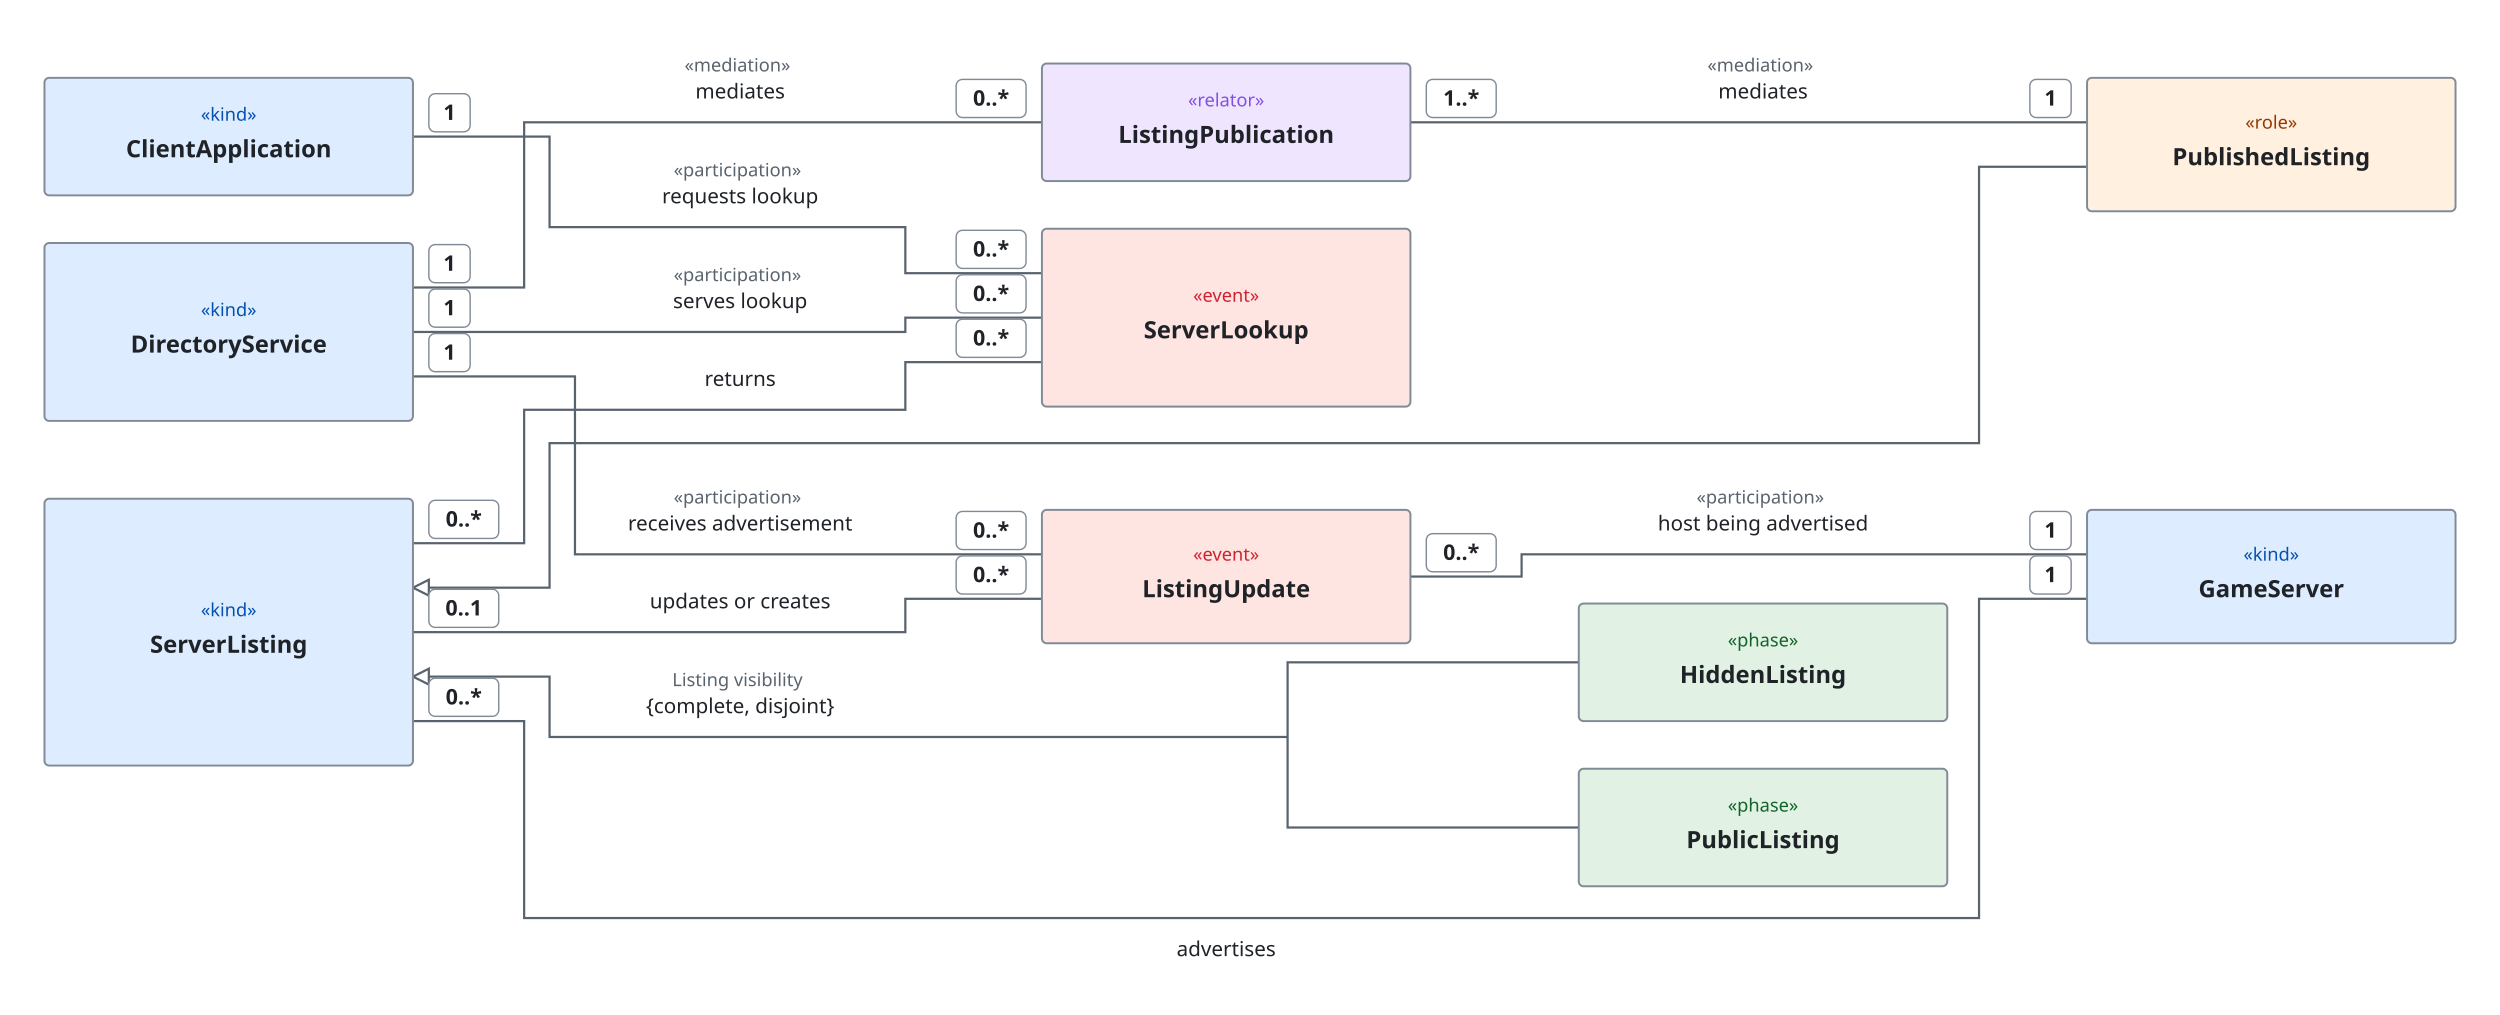
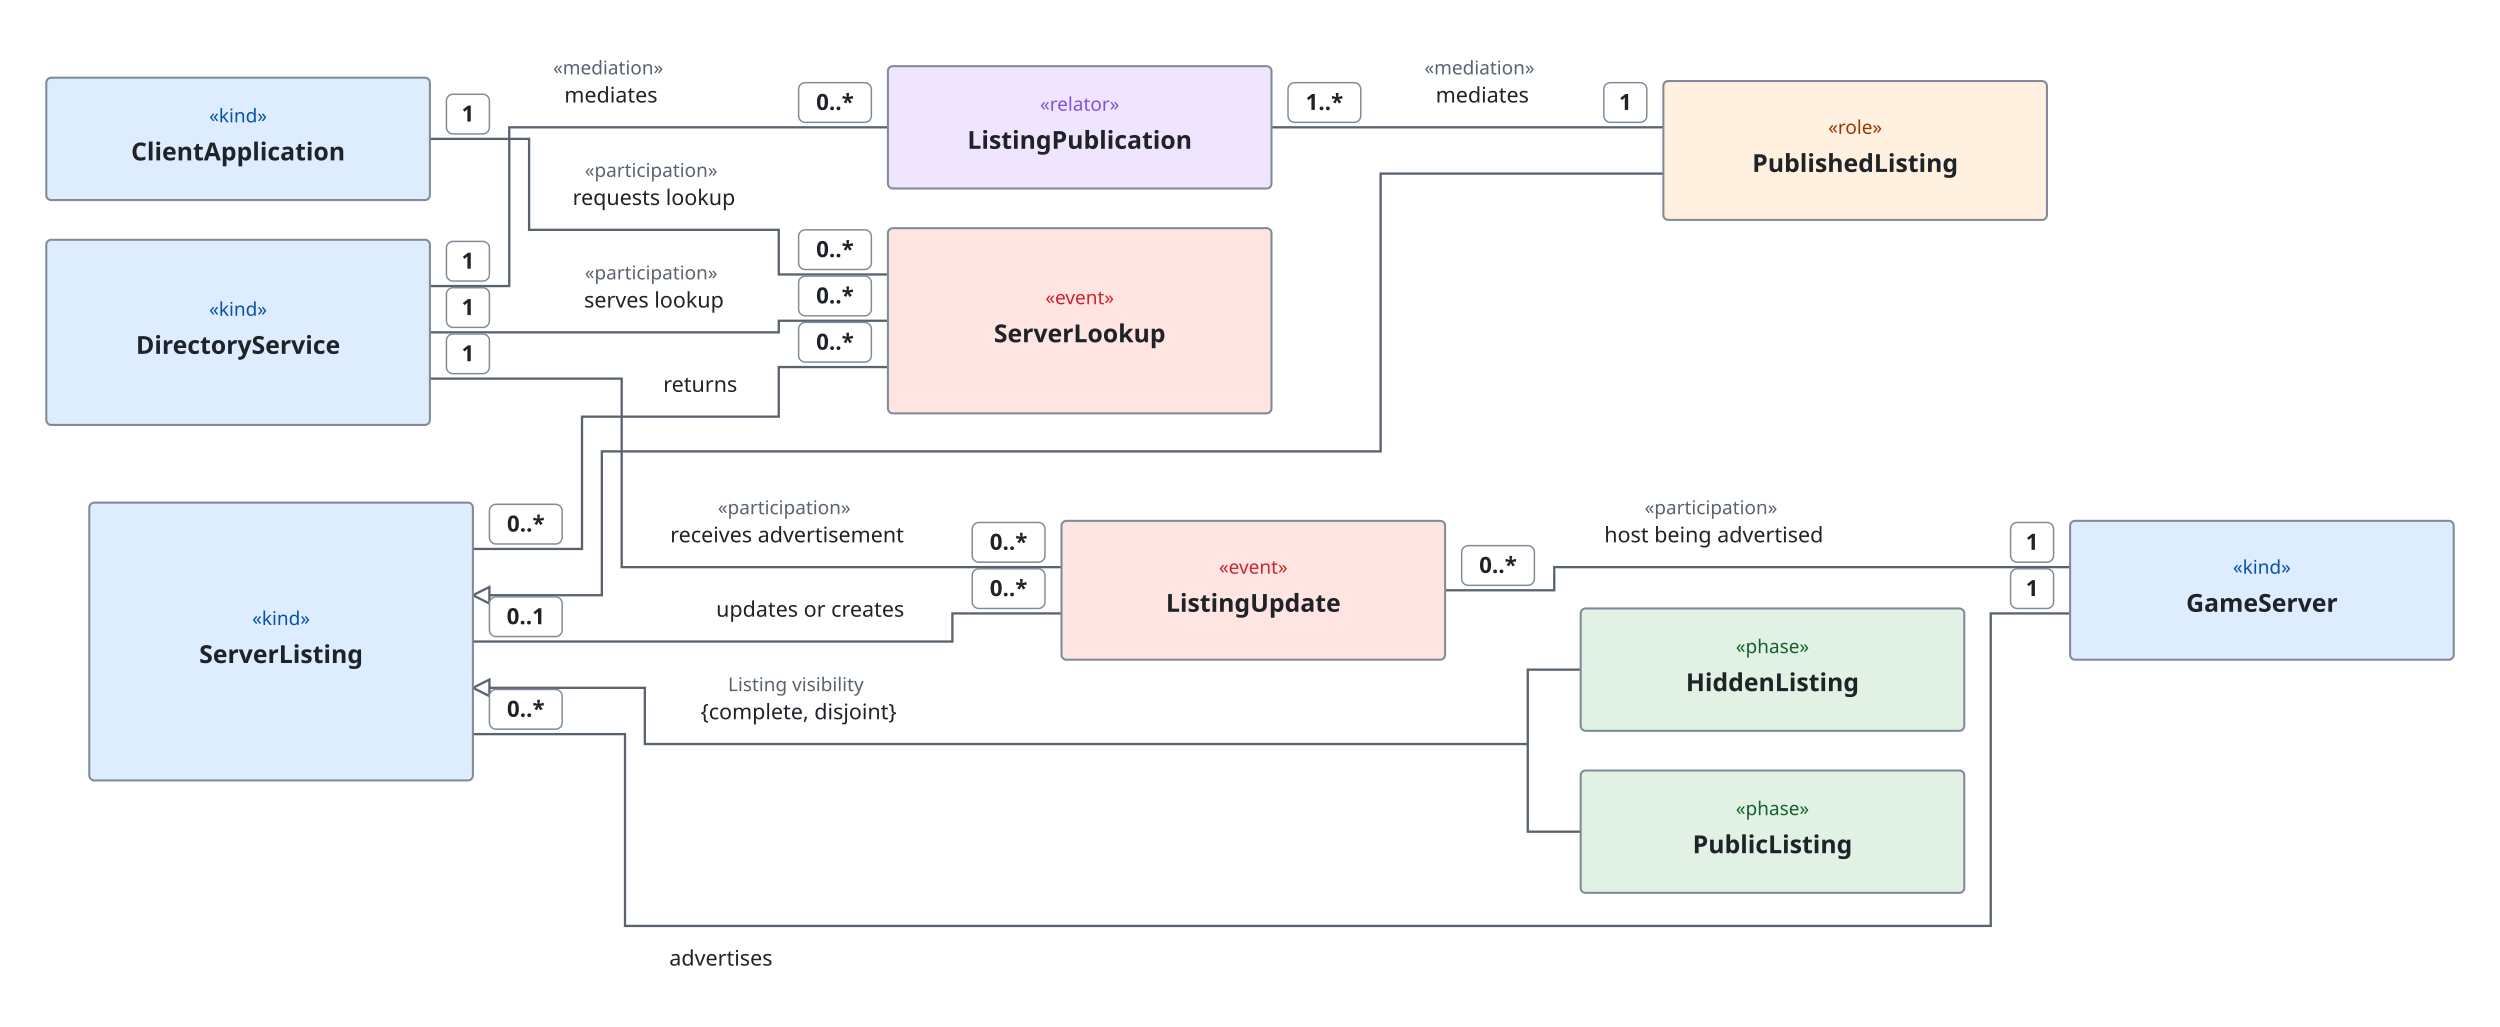
- <svg xmlns="http://www.w3.org/2000/svg" width="1574" height="639" viewBox="0 0 1574 639" role="img" aria-label="R5 server discovery and publication" style="font-family:-apple-system,BlinkMacSystemFont,Segoe UI,Noto Sans,Helvetica,Arial,sans-serif">
+ <svg xmlns="http://www.w3.org/2000/svg" width="1512" height="621" viewBox="0 0 1512 621" role="img" aria-label="R5 server discovery and publication" style="font-family:-apple-system,BlinkMacSystemFont,Segoe UI,Noto Sans,Helvetica,Arial,sans-serif">
  <defs>
    <marker id="inheritance-_R_0_-SHARED" markerWidth="15" markerHeight="12" refX="1" refY="6" orient="auto-start-reverse" markerUnits="userSpaceOnUse">
      <path d="M1 6 L7 1 L13 6 L7 11 Z" fill="var(--canvas,#ffffff)" stroke="var(--diagram-edge,#59636e)" stroke-width="1.4" />
    </marker>
    <marker id="inheritance-_R_0_-SHARED-active" markerWidth="15" markerHeight="12" refX="1" refY="6" orient="auto-start-reverse" markerUnits="userSpaceOnUse">
      <path d="M1 6 L7 1 L13 6 L7 11 Z" fill="var(--canvas,#ffffff)" stroke="var(--accent,#0969da)" stroke-width="1.4" />
    </marker>
    <marker id="inheritance-_R_0_-COMPOSITE" markerWidth="15" markerHeight="12" refX="1" refY="6" orient="auto-start-reverse" markerUnits="userSpaceOnUse">
      <path d="M1 6 L7 1 L13 6 L7 11 Z" fill="var(--diagram-edge,#59636e)" stroke="var(--diagram-edge,#59636e)" stroke-width="1.4" />
    </marker>
    <marker id="inheritance-_R_0_-COMPOSITE-active" markerWidth="15" markerHeight="12" refX="1" refY="6" orient="auto-start-reverse" markerUnits="userSpaceOnUse">
      <path d="M1 6 L7 1 L13 6 L7 11 Z" fill="var(--accent,#0969da)" stroke="var(--accent,#0969da)" stroke-width="1.4" />
    </marker>
    <marker id="inheritance-_R_0_" markerWidth="13" markerHeight="12" refX="11" refY="6" orient="auto" markerUnits="userSpaceOnUse">
      <path d="M1 1 L11 6 L1 11 Z" fill="var(--canvas,#ffffff)" stroke="var(--diagram-inheritance,#59636e)" stroke-width="1.4" />
    </marker>
    <marker id="inheritance-_R_0_-active" markerWidth="13" markerHeight="12" refX="11" refY="6" orient="auto" markerUnits="userSpaceOnUse">
      <path d="M1 1 L11 6 L1 11 Z" fill="var(--canvas,#ffffff)" stroke="var(--accent,#0969da)" stroke-width="1.4" />
    </marker>
  </defs>
  <g class="relation-routes">
    <g class="diagram-element edge relation-route generalization" data-edge="generalization-set-listing-visibility" data-element-kind="group" data-element-id="generalization-set-listing-visibility" data-target="class-ServerListing" aria-label="Listing visibility: HiddenListing, PublicListing inherit ServerListing; complete, disjoint">
      <g>
-         <path class="edge-path" d="M810.67 464 L346 464 L346 426 L260 426" fill="none" stroke="var(--diagram-inheritance,#59636e)" stroke-width="1.4" marker-end="url(#inheritance-_R_0_)" />
+         <path class="edge-path" d="M924 450 L390 450 L390 416 L286 416" fill="none" stroke="var(--diagram-inheritance,#59636e)" stroke-width="1.4" marker-end="url(#inheritance-_R_0_)" />
      </g>
    </g>
    <g class="diagram-element edge relation-route generalization" data-edge="generalization-PublishedListing-ServerListing" data-element-kind="edge" data-element-id="generalization-PublishedListing-ServerListing" data-source="class-PublishedListing" data-target="class-ServerListing" aria-label="PublishedListing inherits ServerListing">
      <g>
-         <path class="edge-path" d="M1314 105 L1246 105 L1246 279 L346 279 L346 370 L260 370" fill="none" stroke="var(--diagram-inheritance,#59636e)" stroke-width="1.4" marker-end="url(#inheritance-_R_0_)" />
+         <path class="edge-path" d="M1006 105 L835 105 L835 273 L364 273 L364 360 L286 360" fill="none" stroke="var(--diagram-inheritance,#59636e)" stroke-width="1.4" marker-end="url(#inheritance-_R_0_)" />
      </g>
    </g>
    <g class="diagram-element edge relation-route generalization" data-edge="generalization-HiddenListing-ServerListing" data-element-kind="edge" data-element-id="generalization-HiddenListing-ServerListing" data-source="class-HiddenListing" data-target="class-ServerListing" aria-label="HiddenListing inherits ServerListing">
      <g>
-         <path class="edge-path" d="M994 417 L810.67 417 L810.67 464" fill="none" stroke="var(--diagram-inheritance,#59636e)" stroke-width="1.4" />
+         <path class="edge-path" d="M956 405 L924 405 L924 450" fill="none" stroke="var(--diagram-inheritance,#59636e)" stroke-width="1.4" />
      </g>
    </g>
    <g class="diagram-element edge relation-route generalization" data-edge="generalization-PublicListing-ServerListing" data-element-kind="edge" data-element-id="generalization-PublicListing-ServerListing" data-source="class-PublicListing" data-target="class-ServerListing" aria-label="PublicListing inherits ServerListing">
      <g>
-         <path class="edge-path" d="M994 521 L810.67 521 L810.67 464" fill="none" stroke="var(--diagram-inheritance,#59636e)" stroke-width="1.4" />
+         <path class="edge-path" d="M956 503 L924 503 L924 450" fill="none" stroke="var(--diagram-inheritance,#59636e)" stroke-width="1.4" />
      </g>
    </g>
    <g class="diagram-element edge relation-route" data-edge="relation-backend-ListingPublication-DirectoryService-mediates" data-element-kind="edge" data-element-id="relation-backend-ListingPublication-DirectoryService-mediates" data-source="class-ListingPublication" data-target="class-DirectoryService" aria-label="mediates: ListingPublication (0..*), DirectoryService (1)">
      <g>
-         <path class="edge-path" d="M656 77 L330 77 L330 181 L260 181" fill="none" stroke="var(--diagram-edge,#59636e)" stroke-width="1.4" />
+         <path class="edge-path" d="M537 77 L308 77 L308 173 L260 173" fill="none" stroke="var(--diagram-edge,#59636e)" stroke-width="1.4" />
      </g>
    </g>
    <g class="diagram-element edge relation-route" data-edge="relation-backend-ListingPublication-PublishedListing-mediates" data-element-kind="edge" data-element-id="relation-backend-ListingPublication-PublishedListing-mediates" data-source="class-ListingPublication" data-target="class-PublishedListing" aria-label="mediates: ListingPublication (1..*), PublishedListing (1)">
      <g>
-         <path class="edge-path" d="M888 77 L1314 77" fill="none" stroke="var(--diagram-edge,#59636e)" stroke-width="1.4" />
+         <path class="edge-path" d="M769 77 L1006 77" fill="none" stroke="var(--diagram-edge,#59636e)" stroke-width="1.4" />
      </g>
    </g>
    <g class="diagram-element edge relation-route" data-edge="relation-backend-ServerListing-GameServer-advertises" data-element-kind="edge" data-element-id="relation-backend-ServerListing-GameServer-advertises" data-source="class-ServerListing" data-target="class-GameServer" aria-label="advertises: ServerListing (0..*), GameServer (1)">
      <g>
-         <path class="edge-path" d="M260 454 L330 454 L330 578 L1246 578 L1246 377 L1314 377" fill="none" stroke="var(--diagram-edge,#59636e)" stroke-width="1.4" />
+         <path class="edge-path" d="M286 444 L378 444 L378 560 L1204 560 L1204 371 L1252 371" fill="none" stroke="var(--diagram-edge,#59636e)" stroke-width="1.4" />
      </g>
    </g>
    <g class="diagram-element edge relation-route" data-edge="relation-backend-GameServer-ListingUpdate-host-being-advertised" data-element-kind="edge" data-element-id="relation-backend-GameServer-ListingUpdate-host-being-advertised" data-source="class-GameServer" data-target="class-ListingUpdate" aria-label="host being advertised: GameServer (1), ListingUpdate (0..*)">
      <g>
-         <path class="edge-path" d="M1314 349 L958 349 L958 363 L888 363" fill="none" stroke="var(--diagram-edge,#59636e)" stroke-width="1.4" />
+         <path class="edge-path" d="M1252 343 L940 343 L940 357 L874 357" fill="none" stroke="var(--diagram-edge,#59636e)" stroke-width="1.4" />
      </g>
    </g>
    <g class="diagram-element edge relation-route" data-edge="relation-backend-DirectoryService-ListingUpdate-receives-advertisement" data-element-kind="edge" data-element-id="relation-backend-DirectoryService-ListingUpdate-receives-advertisement" data-source="class-DirectoryService" data-target="class-ListingUpdate" aria-label="receives advertisement: DirectoryService (1), ListingUpdate (0..*)">
      <g>
-         <path class="edge-path" d="M260 237 L362 237 L362 349 L656 349" fill="none" stroke="var(--diagram-edge,#59636e)" stroke-width="1.4" />
+         <path class="edge-path" d="M260 229 L376 229 L376 343 L642 343" fill="none" stroke="var(--diagram-edge,#59636e)" stroke-width="1.4" />
      </g>
    </g>
    <g class="diagram-element edge relation-route" data-edge="relation-backend-ListingUpdate-ServerListing-updates-or-creates" data-element-kind="edge" data-element-id="relation-backend-ListingUpdate-ServerListing-updates-or-creates" data-source="class-ListingUpdate" data-target="class-ServerListing" aria-label="updates or creates: ListingUpdate (0..*), ServerListing (0..1)">
      <g>
-         <path class="edge-path" d="M656 377 L570 377 L570 398 L260 398" fill="none" stroke="var(--diagram-edge,#59636e)" stroke-width="1.4" />
+         <path class="edge-path" d="M642 371 L576 371 L576 388 L286 388" fill="none" stroke="var(--diagram-edge,#59636e)" stroke-width="1.4" />
      </g>
    </g>
    <g class="diagram-element edge relation-route" data-edge="relation-backend-ClientApplication-ServerLookup-requests-lookup" data-element-kind="edge" data-element-id="relation-backend-ClientApplication-ServerLookup-requests-lookup" data-source="class-ClientApplication" data-target="class-ServerLookup" aria-label="requests lookup: ClientApplication (1), ServerLookup (0..*)">
      <g>
-         <path class="edge-path" d="M260 86 L346 86 L346 143 L570 143 L570 172 L656 172" fill="none" stroke="var(--diagram-edge,#59636e)" stroke-width="1.4" />
+         <path class="edge-path" d="M260 84 L320 84 L320 139 L471 139 L471 166 L537 166" fill="none" stroke="var(--diagram-edge,#59636e)" stroke-width="1.4" />
      </g>
    </g>
    <g class="diagram-element edge relation-route" data-edge="relation-backend-DirectoryService-ServerLookup-serves-lookup" data-element-kind="edge" data-element-id="relation-backend-DirectoryService-ServerLookup-serves-lookup" data-source="class-DirectoryService" data-target="class-ServerLookup" aria-label="serves lookup: DirectoryService (1), ServerLookup (0..*)">
      <g>
-         <path class="edge-path" d="M260 209 L570 209 L570 200 L656 200" fill="none" stroke="var(--diagram-edge,#59636e)" stroke-width="1.4" />
+         <path class="edge-path" d="M260 201 L471 201 L471 194 L537 194" fill="none" stroke="var(--diagram-edge,#59636e)" stroke-width="1.4" />
      </g>
    </g>
    <g class="diagram-element edge relation-route" data-edge="relation-backend-ServerLookup-ServerListing-returns" data-element-kind="edge" data-element-id="relation-backend-ServerLookup-ServerListing-returns" data-source="class-ServerLookup" data-target="class-ServerListing" aria-label="returns: ServerLookup (0..*), ServerListing (0..*)">
      <g>
-         <path class="edge-path" d="M656 228 L570 228 L570 258 L330 258 L330 342 L260 342" fill="none" stroke="var(--diagram-edge,#59636e)" stroke-width="1.4" />
+         <path class="edge-path" d="M537 222 L471 222 L471 252 L352 252 L352 332 L286 332" fill="none" stroke="var(--diagram-edge,#59636e)" stroke-width="1.4" />
      </g>
    </g>
  </g>
  <g class="relation-label-layer">
    <g class="diagram-element edge relation-labels" data-edge="generalization-set-listing-visibility" data-element-kind="group" data-element-id="generalization-set-listing-visibility" aria-hidden="true">
-       <g class="edge-label" transform="translate(389 415)">
+       <g class="edge-label" transform="translate(406 401)">
        <rect width="154" height="42" rx="3" fill="var(--canvas,#ffffff)" />
        <text x="77" text-anchor="middle" fill="var(--diagram-label,#1f2328)" font-size="13">
          <tspan x="77" y="17" font-size="11.5" fill="var(--diagram-muted,#59636e)">Listing visibility</tspan>
          <tspan x="77" y="34">{complete, disjoint}</tspan>
        </text>
      </g>
    </g>
    <g class="diagram-element edge relation-labels" data-edge="generalization-PublishedListing-ServerListing" data-element-kind="edge" data-element-id="generalization-PublishedListing-ServerListing" aria-hidden="true" />
    <g class="diagram-element edge relation-labels" data-edge="generalization-HiddenListing-ServerListing" data-element-kind="edge" data-element-id="generalization-HiddenListing-ServerListing" aria-hidden="true" />
    <g class="diagram-element edge relation-labels" data-edge="generalization-PublicListing-ServerListing" data-element-kind="edge" data-element-id="generalization-PublicListing-ServerListing" aria-hidden="true" />
    <g class="diagram-element edge relation-labels" data-edge="relation-backend-ListingPublication-DirectoryService-mediates" data-element-kind="edge" data-element-id="relation-backend-ListingPublication-DirectoryService-mediates" aria-hidden="true">
-       <g class="edge-label" transform="translate(420.5 28)">
+       <g class="edge-label" transform="translate(324 28)">
        <rect width="91" height="42" rx="3" fill="var(--canvas,#ffffff)" />
        <text x="45.5" text-anchor="middle" fill="var(--diagram-label,#1f2328)" font-size="13">
          <tspan x="45.5" y="17" font-size="11.5" fill="var(--diagram-muted,#59636e)">«mediation»</tspan>
          <tspan x="45.5" y="34">mediates</tspan>
        </text>
      </g>
-       <g class="edge-label" transform="translate(602 50)">
+       <g class="edge-label" transform="translate(483 50)">
        <g class="multiplicity" data-end="source" data-node-id="class-ListingPublication">
          <rect width="44" height="24" rx="4" fill="var(--canvas,#ffffff)" stroke="var(--diagram-border,#818b98)" stroke-width="0.9" />
          <text x="22" y="16.5" text-anchor="middle" fill="var(--text,#1f2328)" font-size="13.5" font-weight="650">0..*</text>
        </g>
      </g>
-       <g class="edge-label" transform="translate(270 154)">
+       <g class="edge-label" transform="translate(270 146)">
        <g class="multiplicity" data-end="target" data-node-id="class-DirectoryService">
          <rect width="26" height="24" rx="4" fill="var(--canvas,#ffffff)" stroke="var(--diagram-border,#818b98)" stroke-width="0.9" />
          <text x="13" y="16.5" text-anchor="middle" fill="var(--text,#1f2328)" font-size="13.5" font-weight="650">1</text>
        </g>
      </g>
    </g>
    <g class="diagram-element edge relation-labels" data-edge="relation-backend-ListingPublication-PublishedListing-mediates" data-element-kind="edge" data-element-id="relation-backend-ListingPublication-PublishedListing-mediates" aria-hidden="true">
-       <g class="edge-label" transform="translate(1064.5 28)">
+       <g class="edge-label" transform="translate(851 28)">
        <rect width="91" height="42" rx="3" fill="var(--canvas,#ffffff)" />
        <text x="45.5" text-anchor="middle" fill="var(--diagram-label,#1f2328)" font-size="13">
          <tspan x="45.5" y="17" font-size="11.5" fill="var(--diagram-muted,#59636e)">«mediation»</tspan>
          <tspan x="45.5" y="34">mediates</tspan>
        </text>
      </g>
-       <g class="edge-label" transform="translate(898 50)">
+       <g class="edge-label" transform="translate(779 50)">
        <g class="multiplicity" data-end="source" data-node-id="class-ListingPublication">
          <rect width="44" height="24" rx="4" fill="var(--canvas,#ffffff)" stroke="var(--diagram-border,#818b98)" stroke-width="0.9" />
          <text x="22" y="16.5" text-anchor="middle" fill="var(--text,#1f2328)" font-size="13.5" font-weight="650">1..*</text>
        </g>
      </g>
-       <g class="edge-label" transform="translate(1278 50)">
+       <g class="edge-label" transform="translate(970 50)">
        <g class="multiplicity" data-end="target" data-node-id="class-PublishedListing">
          <rect width="26" height="24" rx="4" fill="var(--canvas,#ffffff)" stroke="var(--diagram-border,#818b98)" stroke-width="0.9" />
          <text x="13" y="16.5" text-anchor="middle" fill="var(--text,#1f2328)" font-size="13.5" font-weight="650">1</text>
        </g>
      </g>
    </g>
    <g class="diagram-element edge relation-labels" data-edge="relation-backend-ServerListing-GameServer-advertises" data-element-kind="edge" data-element-id="relation-backend-ServerListing-GameServer-advertises" aria-hidden="true">
-       <g class="edge-label" transform="translate(730 585)">
+       <g class="edge-label" transform="translate(394 567)">
        <rect width="84" height="25" rx="3" fill="var(--canvas,#ffffff)" />
        <text x="42" text-anchor="middle" fill="var(--diagram-label,#1f2328)" font-size="13">
          <tspan x="42" y="17">advertises</tspan>
        </text>
      </g>
-       <g class="edge-label" transform="translate(270 427)">
+       <g class="edge-label" transform="translate(296 417)">
        <g class="multiplicity" data-end="source" data-node-id="class-ServerListing">
          <rect width="44" height="24" rx="4" fill="var(--canvas,#ffffff)" stroke="var(--diagram-border,#818b98)" stroke-width="0.9" />
          <text x="22" y="16.5" text-anchor="middle" fill="var(--text,#1f2328)" font-size="13.5" font-weight="650">0..*</text>
        </g>
      </g>
-       <g class="edge-label" transform="translate(1278 350)">
+       <g class="edge-label" transform="translate(1216 344)">
        <g class="multiplicity" data-end="target" data-node-id="class-GameServer">
          <rect width="26" height="24" rx="4" fill="var(--canvas,#ffffff)" stroke="var(--diagram-border,#818b98)" stroke-width="0.9" />
          <text x="13" y="16.5" text-anchor="middle" fill="var(--text,#1f2328)" font-size="13.5" font-weight="650">1</text>
        </g>
      </g>
    </g>
    <g class="diagram-element edge relation-labels" data-edge="relation-backend-GameServer-ListingUpdate-host-being-advertised" data-element-kind="edge" data-element-id="relation-backend-GameServer-ListingUpdate-host-being-advertised" aria-hidden="true">
-       <g class="edge-label" transform="translate(1029.5 300)">
+       <g class="edge-label" transform="translate(956 294)">
        <rect width="161" height="42" rx="3" fill="var(--canvas,#ffffff)" />
        <text x="80.5" text-anchor="middle" fill="var(--diagram-label,#1f2328)" font-size="13">
          <tspan x="80.5" y="17" font-size="11.5" fill="var(--diagram-muted,#59636e)">«participation»</tspan>
          <tspan x="80.5" y="34">host being advertised</tspan>
        </text>
      </g>
-       <g class="edge-label" transform="translate(1278 322)">
+       <g class="edge-label" transform="translate(1216 316)">
        <g class="multiplicity" data-end="source" data-node-id="class-GameServer">
          <rect width="26" height="24" rx="4" fill="var(--canvas,#ffffff)" stroke="var(--diagram-border,#818b98)" stroke-width="0.9" />
          <text x="13" y="16.5" text-anchor="middle" fill="var(--text,#1f2328)" font-size="13.5" font-weight="650">1</text>
        </g>
      </g>
-       <g class="edge-label" transform="translate(898 336)">
+       <g class="edge-label" transform="translate(884 330)">
        <g class="multiplicity" data-end="target" data-node-id="class-ListingUpdate">
          <rect width="44" height="24" rx="4" fill="var(--canvas,#ffffff)" stroke="var(--diagram-border,#818b98)" stroke-width="0.9" />
          <text x="22" y="16.5" text-anchor="middle" fill="var(--text,#1f2328)" font-size="13.5" font-weight="650">0..*</text>
        </g>
      </g>
    </g>
    <g class="diagram-element edge relation-labels" data-edge="relation-backend-DirectoryService-ListingUpdate-receives-advertisement" data-element-kind="edge" data-element-id="relation-backend-DirectoryService-ListingUpdate-receives-advertisement" aria-hidden="true">
-       <g class="edge-label" transform="translate(382 300)">
+       <g class="edge-label" transform="translate(392 294)">
        <rect width="168" height="42" rx="3" fill="var(--canvas,#ffffff)" />
        <text x="84" text-anchor="middle" fill="var(--diagram-label,#1f2328)" font-size="13">
          <tspan x="84" y="17" font-size="11.5" fill="var(--diagram-muted,#59636e)">«participation»</tspan>
          <tspan x="84" y="34">receives advertisement</tspan>
        </text>
      </g>
-       <g class="edge-label" transform="translate(270 210)">
+       <g class="edge-label" transform="translate(270 202)">
        <g class="multiplicity" data-end="source" data-node-id="class-DirectoryService">
          <rect width="26" height="24" rx="4" fill="var(--canvas,#ffffff)" stroke="var(--diagram-border,#818b98)" stroke-width="0.9" />
          <text x="13" y="16.5" text-anchor="middle" fill="var(--text,#1f2328)" font-size="13.5" font-weight="650">1</text>
        </g>
      </g>
-       <g class="edge-label" transform="translate(602 322)">
+       <g class="edge-label" transform="translate(588 316)">
        <g class="multiplicity" data-end="target" data-node-id="class-ListingUpdate">
          <rect width="44" height="24" rx="4" fill="var(--canvas,#ffffff)" stroke="var(--diagram-border,#818b98)" stroke-width="0.9" />
          <text x="22" y="16.5" text-anchor="middle" fill="var(--text,#1f2328)" font-size="13.5" font-weight="650">0..*</text>
        </g>
      </g>
    </g>
    <g class="diagram-element edge relation-labels" data-edge="relation-backend-ListingUpdate-ServerListing-updates-or-creates" data-element-kind="edge" data-element-id="relation-backend-ListingUpdate-ServerListing-updates-or-creates" aria-hidden="true">
-       <g class="edge-label" transform="translate(396 366)">
+       <g class="edge-label" transform="translate(420 356)">
        <rect width="140" height="25" rx="3" fill="var(--canvas,#ffffff)" />
        <text x="70" text-anchor="middle" fill="var(--diagram-label,#1f2328)" font-size="13">
          <tspan x="70" y="17">updates or creates</tspan>
        </text>
      </g>
-       <g class="edge-label" transform="translate(602 350)">
+       <g class="edge-label" transform="translate(588 344)">
        <g class="multiplicity" data-end="source" data-node-id="class-ListingUpdate">
          <rect width="44" height="24" rx="4" fill="var(--canvas,#ffffff)" stroke="var(--diagram-border,#818b98)" stroke-width="0.9" />
          <text x="22" y="16.5" text-anchor="middle" fill="var(--text,#1f2328)" font-size="13.5" font-weight="650">0..*</text>
        </g>
      </g>
-       <g class="edge-label" transform="translate(270 371)">
+       <g class="edge-label" transform="translate(296 361)">
        <g class="multiplicity" data-end="target" data-node-id="class-ServerListing">
          <rect width="44" height="24" rx="4" fill="var(--canvas,#ffffff)" stroke="var(--diagram-border,#818b98)" stroke-width="0.9" />
          <text x="22" y="16.5" text-anchor="middle" fill="var(--text,#1f2328)" font-size="13.5" font-weight="650">0..1</text>
        </g>
      </g>
    </g>
    <g class="diagram-element edge relation-labels" data-edge="relation-backend-ClientApplication-ServerLookup-requests-lookup" data-element-kind="edge" data-element-id="relation-backend-ClientApplication-ServerLookup-requests-lookup" aria-hidden="true">
-       <g class="edge-label" transform="translate(406.5 94)">
+       <g class="edge-label" transform="translate(336 90)">
        <rect width="119" height="42" rx="3" fill="var(--canvas,#ffffff)" />
        <text x="59.5" text-anchor="middle" fill="var(--diagram-label,#1f2328)" font-size="13">
          <tspan x="59.5" y="17" font-size="11.5" fill="var(--diagram-muted,#59636e)">«participation»</tspan>
          <tspan x="59.5" y="34">requests lookup</tspan>
        </text>
      </g>
-       <g class="edge-label" transform="translate(270 59)">
+       <g class="edge-label" transform="translate(270 57)">
        <g class="multiplicity" data-end="source" data-node-id="class-ClientApplication">
          <rect width="26" height="24" rx="4" fill="var(--canvas,#ffffff)" stroke="var(--diagram-border,#818b98)" stroke-width="0.9" />
          <text x="13" y="16.5" text-anchor="middle" fill="var(--text,#1f2328)" font-size="13.5" font-weight="650">1</text>
        </g>
      </g>
-       <g class="edge-label" transform="translate(602 145)">
+       <g class="edge-label" transform="translate(483 139)">
        <g class="multiplicity" data-end="target" data-node-id="class-ServerLookup">
          <rect width="44" height="24" rx="4" fill="var(--canvas,#ffffff)" stroke="var(--diagram-border,#818b98)" stroke-width="0.9" />
          <text x="22" y="16.5" text-anchor="middle" fill="var(--text,#1f2328)" font-size="13.5" font-weight="650">0..*</text>
        </g>
      </g>
    </g>
    <g class="diagram-element edge relation-labels" data-edge="relation-backend-DirectoryService-ServerLookup-serves-lookup" data-element-kind="edge" data-element-id="relation-backend-DirectoryService-ServerLookup-serves-lookup" aria-hidden="true">
-       <g class="edge-label" transform="translate(406.5 160)">
+       <g class="edge-label" transform="translate(336 152)">
        <rect width="119" height="42" rx="3" fill="var(--canvas,#ffffff)" />
        <text x="59.5" text-anchor="middle" fill="var(--diagram-label,#1f2328)" font-size="13">
          <tspan x="59.5" y="17" font-size="11.5" fill="var(--diagram-muted,#59636e)">«participation»</tspan>
          <tspan x="59.5" y="34">serves lookup</tspan>
        </text>
      </g>
-       <g class="edge-label" transform="translate(270 182)">
+       <g class="edge-label" transform="translate(270 174)">
        <g class="multiplicity" data-end="source" data-node-id="class-DirectoryService">
          <rect width="26" height="24" rx="4" fill="var(--canvas,#ffffff)" stroke="var(--diagram-border,#818b98)" stroke-width="0.9" />
          <text x="13" y="16.5" text-anchor="middle" fill="var(--text,#1f2328)" font-size="13.5" font-weight="650">1</text>
        </g>
      </g>
-       <g class="edge-label" transform="translate(602 173)">
+       <g class="edge-label" transform="translate(483 167)">
        <g class="multiplicity" data-end="target" data-node-id="class-ServerLookup">
          <rect width="44" height="24" rx="4" fill="var(--canvas,#ffffff)" stroke="var(--diagram-border,#818b98)" stroke-width="0.9" />
          <text x="22" y="16.5" text-anchor="middle" fill="var(--text,#1f2328)" font-size="13.5" font-weight="650">0..*</text>
        </g>
      </g>
    </g>
    <g class="diagram-element edge relation-labels" data-edge="relation-backend-ServerLookup-ServerListing-returns" data-element-kind="edge" data-element-id="relation-backend-ServerLookup-ServerListing-returns" aria-hidden="true">
-       <g class="edge-label" transform="translate(434.5 226)">
+       <g class="edge-label" transform="translate(392 220)">
        <rect width="63" height="25" rx="3" fill="var(--canvas,#ffffff)" />
        <text x="31.5" text-anchor="middle" fill="var(--diagram-label,#1f2328)" font-size="13">
          <tspan x="31.5" y="17">returns</tspan>
        </text>
      </g>
-       <g class="edge-label" transform="translate(602 201)">
+       <g class="edge-label" transform="translate(483 195)">
        <g class="multiplicity" data-end="source" data-node-id="class-ServerLookup">
          <rect width="44" height="24" rx="4" fill="var(--canvas,#ffffff)" stroke="var(--diagram-border,#818b98)" stroke-width="0.9" />
          <text x="22" y="16.5" text-anchor="middle" fill="var(--text,#1f2328)" font-size="13.5" font-weight="650">0..*</text>
        </g>
      </g>
-       <g class="edge-label" transform="translate(270 315)">
+       <g class="edge-label" transform="translate(296 305)">
        <g class="multiplicity" data-end="target" data-node-id="class-ServerListing">
          <rect width="44" height="24" rx="4" fill="var(--canvas,#ffffff)" stroke="var(--diagram-border,#818b98)" stroke-width="0.9" />
          <text x="22" y="16.5" text-anchor="middle" fill="var(--text,#1f2328)" font-size="13.5" font-weight="650">0..*</text>
        </g>
      </g>
    </g>
  </g>
  <g class="node-layer">
-     <g id="node-class-GameServer" class="diagram-element node" data-name="GameServer" data-node-id="class-GameServer" data-element-kind="node" data-element-id="class-GameServer" aria-label="GameServer" transform="translate(1314 321)">
+     <g id="node-class-GameServer" class="diagram-element node" data-name="GameServer" data-node-id="class-GameServer" data-element-kind="node" data-element-id="class-GameServer" aria-label="GameServer" transform="translate(1252 315)">
      <rect class="node-box" width="232" height="84" rx="3" fill="var(--node-kind,#ddedff)" stroke="var(--diagram-border,#818b98)" stroke-width="1.25" vector-effect="non-scaling-stroke" />
      <text x="116" y="32" text-anchor="middle" fill="var(--type-kind,#0550ae)" font-size="11.5">«kind»</text>
      <text x="116" y="55" text-anchor="middle" fill="var(--text,#1f2328)" font-size="15" font-weight="600">GameServer</text>
    </g>
-     <g id="node-class-ClientApplication" class="diagram-element node" data-name="ClientApplication" data-node-id="class-ClientApplication" data-element-kind="node" data-element-id="class-ClientApplication" aria-label="ClientApplication" transform="translate(28 49)">
+     <g id="node-class-ClientApplication" class="diagram-element node" data-name="ClientApplication" data-node-id="class-ClientApplication" data-element-kind="node" data-element-id="class-ClientApplication" aria-label="ClientApplication" transform="translate(28 47)">
      <rect class="node-box" width="232" height="74" rx="3" fill="var(--node-kind,#ddedff)" stroke="var(--diagram-border,#818b98)" stroke-width="1.25" vector-effect="non-scaling-stroke" />
      <text x="116" y="27" text-anchor="middle" fill="var(--type-kind,#0550ae)" font-size="11.5">«kind»</text>
      <text x="116" y="50" text-anchor="middle" fill="var(--text,#1f2328)" font-size="15" font-weight="600">ClientApplication</text>
    </g>
-     <g id="node-class-DirectoryService" class="diagram-element node" data-name="DirectoryService" data-node-id="class-DirectoryService" data-element-kind="node" data-element-id="class-DirectoryService" aria-label="DirectoryService" transform="translate(28 153)">
+     <g id="node-class-DirectoryService" class="diagram-element node" data-name="DirectoryService" data-node-id="class-DirectoryService" data-element-kind="node" data-element-id="class-DirectoryService" aria-label="DirectoryService" transform="translate(28 145)">
      <rect class="node-box" width="232" height="112" rx="3" fill="var(--node-kind,#ddedff)" stroke="var(--diagram-border,#818b98)" stroke-width="1.25" vector-effect="non-scaling-stroke" />
      <text x="116" y="46" text-anchor="middle" fill="var(--type-kind,#0550ae)" font-size="11.5">«kind»</text>
      <text x="116" y="69" text-anchor="middle" fill="var(--text,#1f2328)" font-size="15" font-weight="600">DirectoryService</text>
    </g>
-     <g id="node-class-ServerListing" class="diagram-element node" data-name="ServerListing" data-node-id="class-ServerListing" data-element-kind="node" data-element-id="class-ServerListing" aria-label="ServerListing" transform="translate(28 314)">
+     <g id="node-class-ServerListing" class="diagram-element node" data-name="ServerListing" data-node-id="class-ServerListing" data-element-kind="node" data-element-id="class-ServerListing" aria-label="ServerListing" transform="translate(54 304)">
      <rect class="node-box" width="232" height="168" rx="3" fill="var(--node-kind,#ddedff)" stroke="var(--diagram-border,#818b98)" stroke-width="1.25" vector-effect="non-scaling-stroke" />
      <text x="116" y="74" text-anchor="middle" fill="var(--type-kind,#0550ae)" font-size="11.5">«kind»</text>
      <text x="116" y="97" text-anchor="middle" fill="var(--text,#1f2328)" font-size="15" font-weight="600">ServerListing</text>
    </g>
-     <g id="node-class-PublishedListing" class="diagram-element node" data-name="PublishedListing" data-node-id="class-PublishedListing" data-element-kind="node" data-element-id="class-PublishedListing" aria-label="PublishedListing" transform="translate(1314 49)">
+     <g id="node-class-PublishedListing" class="diagram-element node" data-name="PublishedListing" data-node-id="class-PublishedListing" data-element-kind="node" data-element-id="class-PublishedListing" aria-label="PublishedListing" transform="translate(1006 49)">
      <rect class="node-box" width="232" height="84" rx="3" fill="var(--node-role,#fff0df)" stroke="var(--diagram-border,#818b98)" stroke-width="1.25" vector-effect="non-scaling-stroke" />
      <text x="116" y="32" text-anchor="middle" fill="var(--type-role,#953800)" font-size="11.5">«role»</text>
      <text x="116" y="55" text-anchor="middle" fill="var(--text,#1f2328)" font-size="15" font-weight="600">PublishedListing</text>
    </g>
-     <g id="node-class-ListingPublication" class="diagram-element node" data-name="ListingPublication" data-node-id="class-ListingPublication" data-element-kind="node" data-element-id="class-ListingPublication" aria-label="ListingPublication" transform="translate(656 40)">
+     <g id="node-class-ListingPublication" class="diagram-element node" data-name="ListingPublication" data-node-id="class-ListingPublication" data-element-kind="node" data-element-id="class-ListingPublication" aria-label="ListingPublication" transform="translate(537 40)">
      <rect class="node-box" width="232" height="74" rx="3" fill="var(--node-relator,#f0e5ff)" stroke="var(--diagram-border,#818b98)" stroke-width="1.25" vector-effect="non-scaling-stroke" />
      <text x="116" y="27" text-anchor="middle" fill="var(--type-relator,#8250df)" font-size="11.5">«relator»</text>
      <text x="116" y="50" text-anchor="middle" fill="var(--text,#1f2328)" font-size="15" font-weight="600">ListingPublication</text>
    </g>
-     <g id="node-class-HiddenListing" class="diagram-element node" data-name="HiddenListing" data-node-id="class-HiddenListing" data-element-kind="node" data-element-id="class-HiddenListing" aria-label="HiddenListing" transform="translate(994 380)">
+     <g id="node-class-HiddenListing" class="diagram-element node" data-name="HiddenListing" data-node-id="class-HiddenListing" data-element-kind="node" data-element-id="class-HiddenListing" aria-label="HiddenListing" transform="translate(956 368)">
      <rect class="node-box" width="232" height="74" rx="3" fill="var(--node-phase,#e1f2e4)" stroke="var(--diagram-border,#818b98)" stroke-width="1.25" vector-effect="non-scaling-stroke" />
      <text x="116" y="27" text-anchor="middle" fill="var(--type-phase,#116329)" font-size="11.5">«phase»</text>
      <text x="116" y="50" text-anchor="middle" fill="var(--text,#1f2328)" font-size="15" font-weight="600">HiddenListing</text>
    </g>
-     <g id="node-class-PublicListing" class="diagram-element node" data-name="PublicListing" data-node-id="class-PublicListing" data-element-kind="node" data-element-id="class-PublicListing" aria-label="PublicListing" transform="translate(994 484)">
+     <g id="node-class-PublicListing" class="diagram-element node" data-name="PublicListing" data-node-id="class-PublicListing" data-element-kind="node" data-element-id="class-PublicListing" aria-label="PublicListing" transform="translate(956 466)">
      <rect class="node-box" width="232" height="74" rx="3" fill="var(--node-phase,#e1f2e4)" stroke="var(--diagram-border,#818b98)" stroke-width="1.25" vector-effect="non-scaling-stroke" />
      <text x="116" y="27" text-anchor="middle" fill="var(--type-phase,#116329)" font-size="11.5">«phase»</text>
      <text x="116" y="50" text-anchor="middle" fill="var(--text,#1f2328)" font-size="15" font-weight="600">PublicListing</text>
    </g>
-     <g id="node-class-ListingUpdate" class="diagram-element node" data-name="ListingUpdate" data-node-id="class-ListingUpdate" data-element-kind="node" data-element-id="class-ListingUpdate" aria-label="ListingUpdate" transform="translate(656 321)">
+     <g id="node-class-ListingUpdate" class="diagram-element node" data-name="ListingUpdate" data-node-id="class-ListingUpdate" data-element-kind="node" data-element-id="class-ListingUpdate" aria-label="ListingUpdate" transform="translate(642 315)">
      <rect class="node-box" width="232" height="84" rx="3" fill="var(--node-event,#ffe5e2)" stroke="var(--diagram-border,#818b98)" stroke-width="1.25" vector-effect="non-scaling-stroke" />
      <text x="116" y="32" text-anchor="middle" fill="var(--type-event,#cf222e)" font-size="11.5">«event»</text>
      <text x="116" y="55" text-anchor="middle" fill="var(--text,#1f2328)" font-size="15" font-weight="600">ListingUpdate</text>
    </g>
-     <g id="node-class-ServerLookup" class="diagram-element node" data-name="ServerLookup" data-node-id="class-ServerLookup" data-element-kind="node" data-element-id="class-ServerLookup" aria-label="ServerLookup" transform="translate(656 144)">
+     <g id="node-class-ServerLookup" class="diagram-element node" data-name="ServerLookup" data-node-id="class-ServerLookup" data-element-kind="node" data-element-id="class-ServerLookup" aria-label="ServerLookup" transform="translate(537 138)">
      <rect class="node-box" width="232" height="112" rx="3" fill="var(--node-event,#ffe5e2)" stroke="var(--diagram-border,#818b98)" stroke-width="1.25" vector-effect="non-scaling-stroke" />
      <text x="116" y="46" text-anchor="middle" fill="var(--type-event,#cf222e)" font-size="11.5">«event»</text>
      <text x="116" y="69" text-anchor="middle" fill="var(--text,#1f2328)" font-size="15" font-weight="600">ServerLookup</text>
    </g>
  </g>
</svg>
